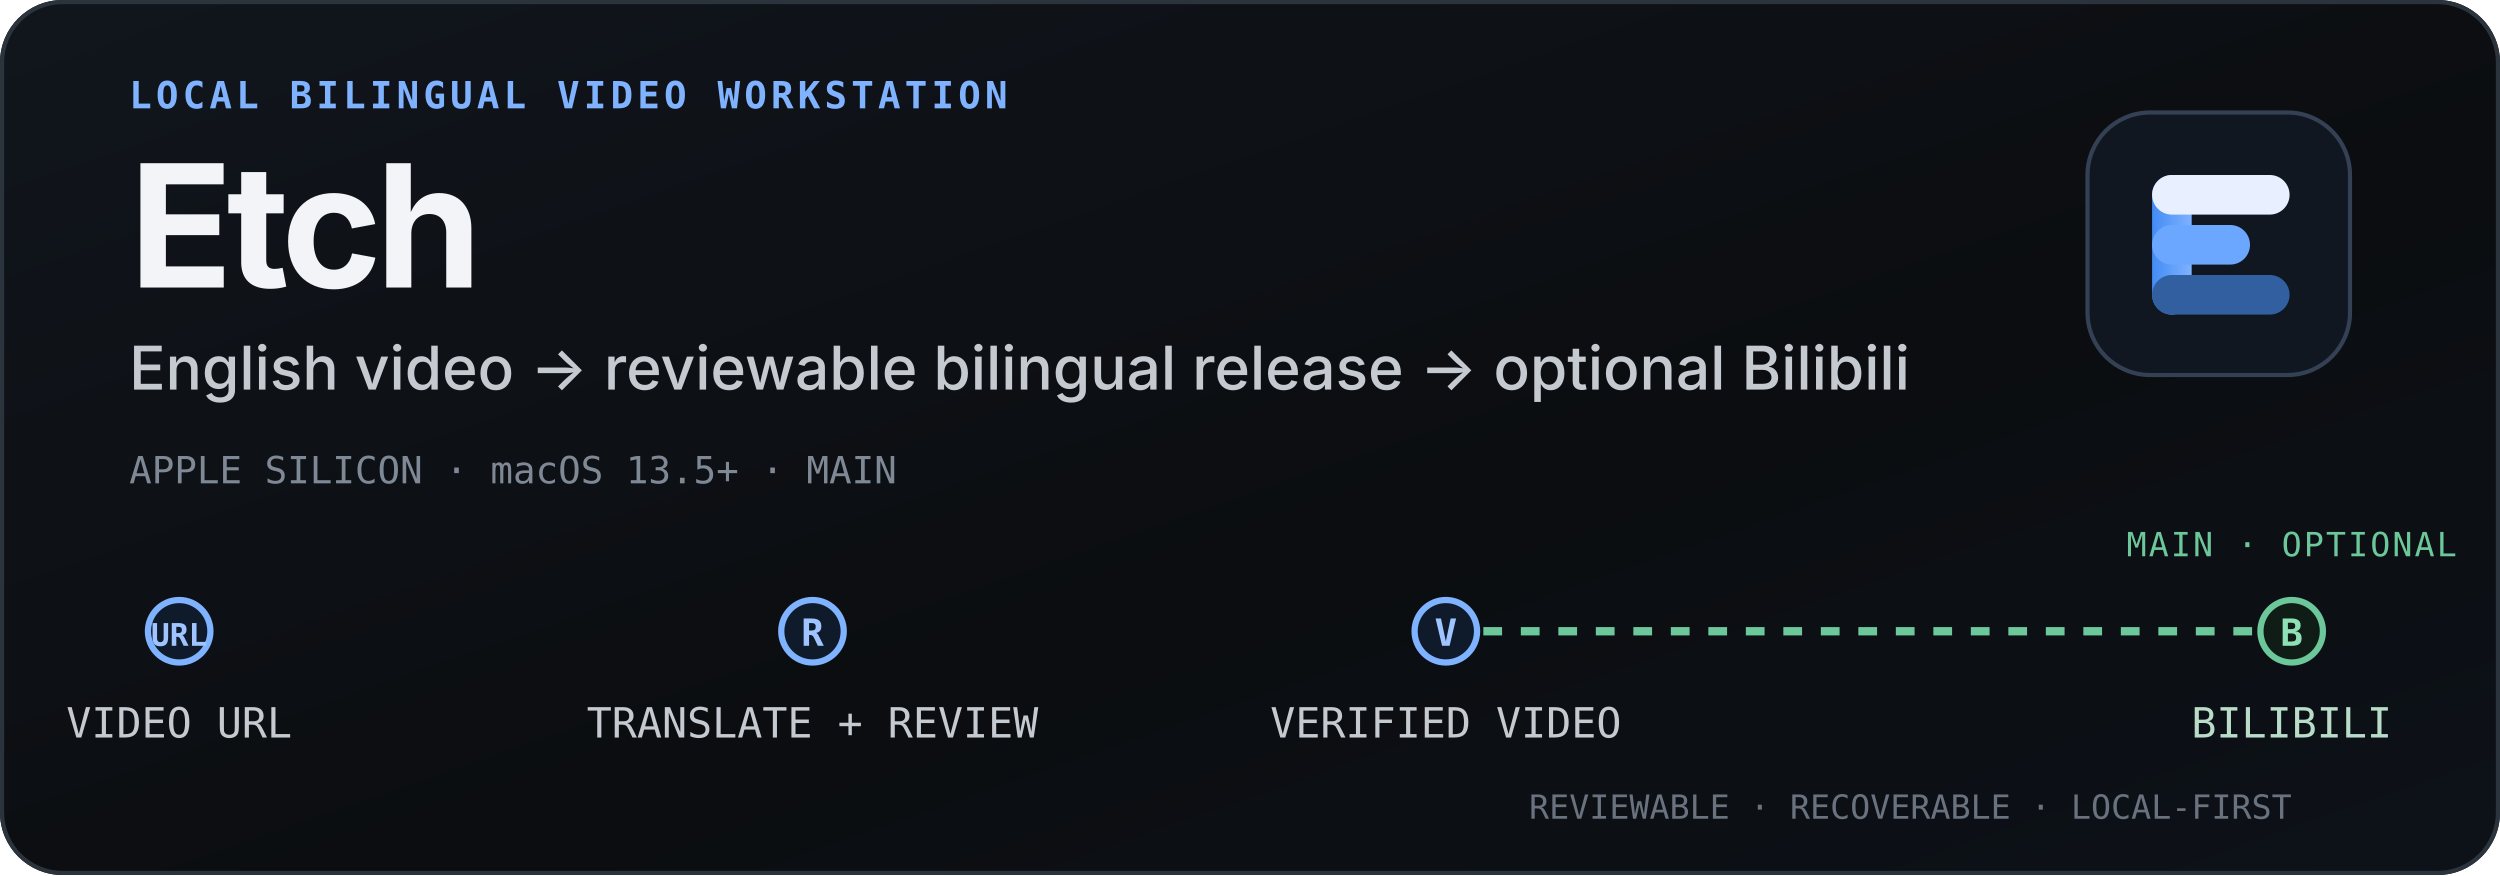
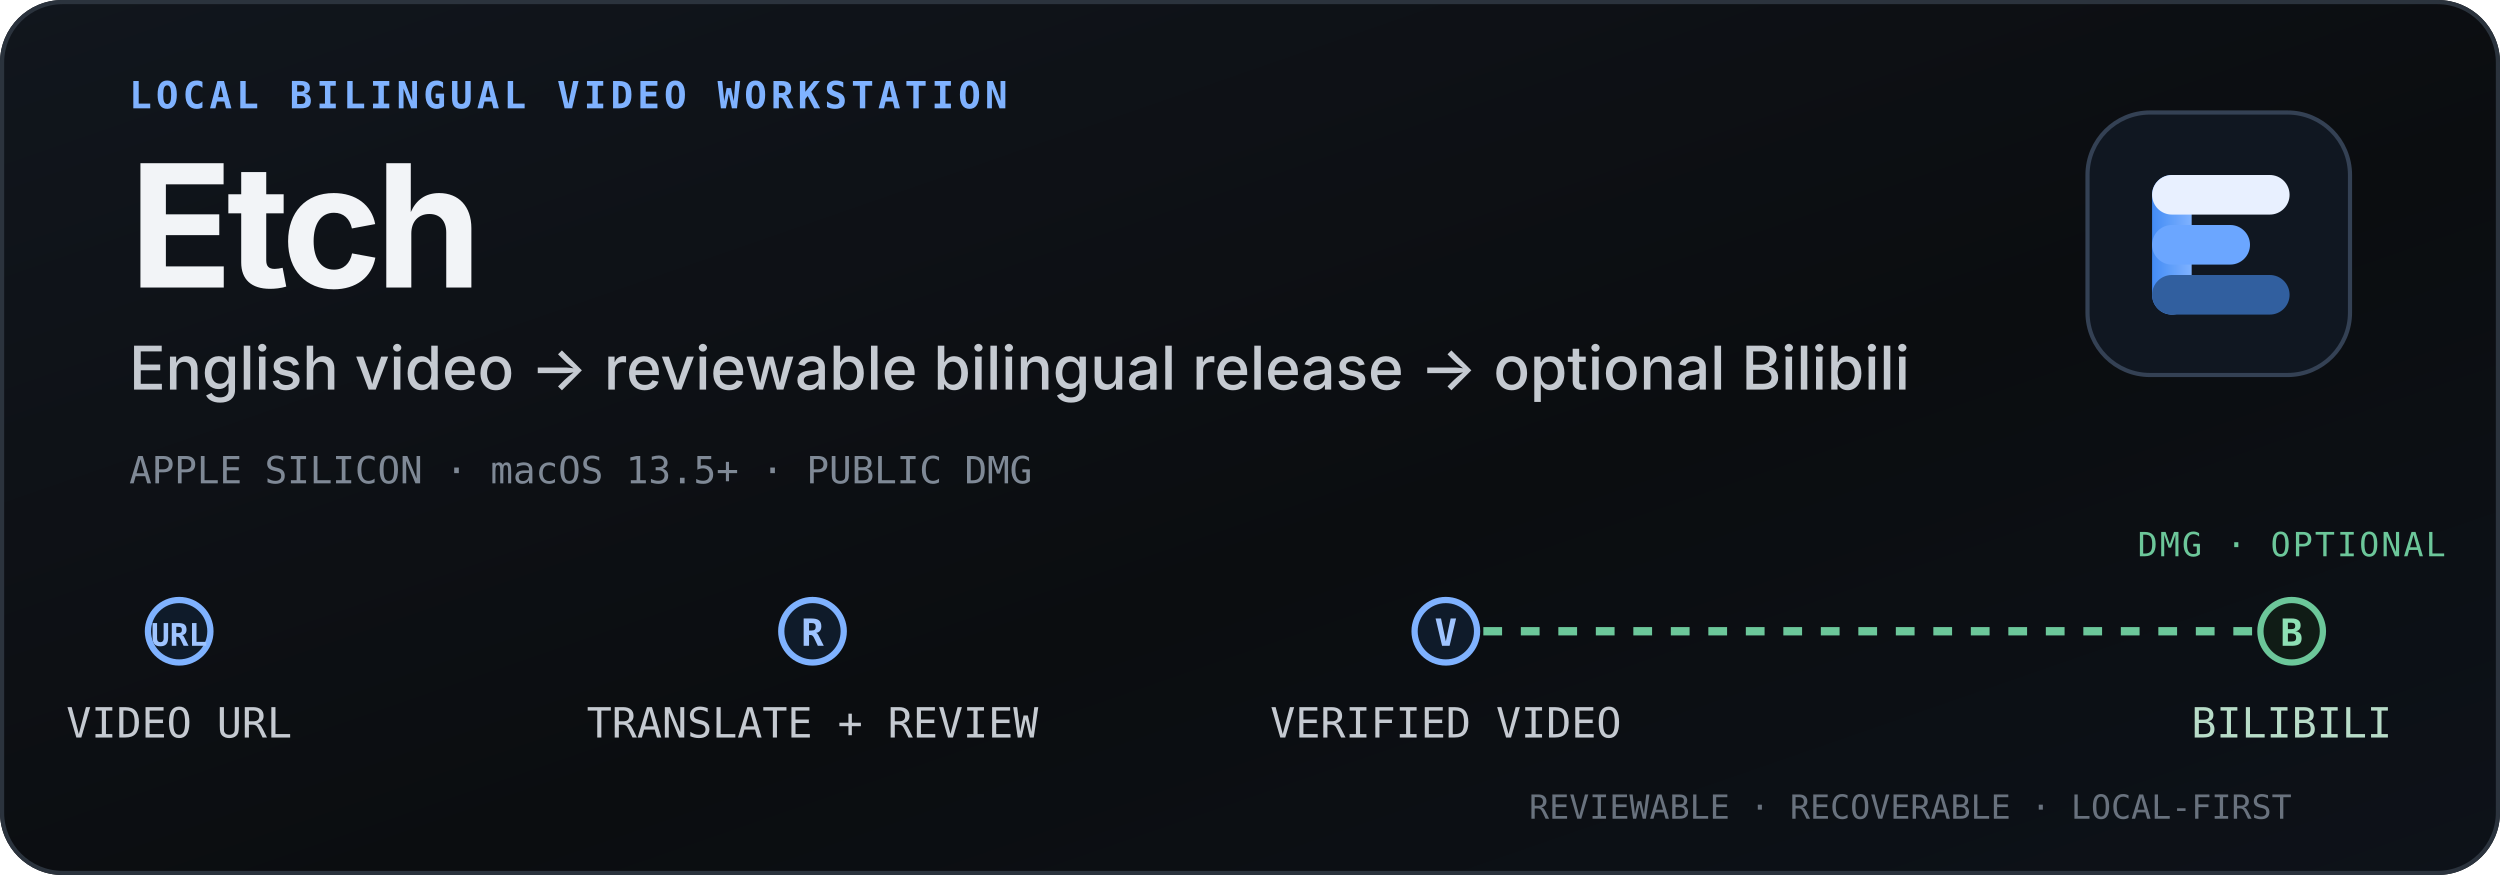
<svg xmlns="http://www.w3.org/2000/svg" width="1200" height="420" viewBox="0 0 1200 420" role="img" aria-labelledby="title desc">
  <defs>
    <linearGradient id="background" x1="0" y1="0" x2="1" y2="1">
      <stop offset="0" stop-color="#11161d" />
      <stop offset="0.58" stop-color="#0b0d10" />
      <stop offset="1" stop-color="#0d1219" />
    </linearGradient>
    <linearGradient id="accent" x1="0" y1="0" x2="1" y2="0">
      <stop offset="0" stop-color="#438cf5" />
      <stop offset="1" stop-color="#7fb2ff" />
    </linearGradient>
  </defs>
  <rect width="1200" height="420" rx="30" fill="url(#background)" />
  <rect x="1" y="1" width="1198" height="418" rx="29" fill="none" stroke="#2b333d" stroke-width="2" />
  <g transform="translate(62 52)">
    <text x="0" y="0" fill="#7fb2ff" font-family="ui-monospace, SFMono-Regular, Menlo, monospace" font-size="18" font-weight="650" letter-spacing="2">LOCAL BILINGUAL VIDEO WORKSTATION</text>
    <text x="0" y="86" fill="#f2f4f7" font-family="-apple-system, BlinkMacSystemFont, 'Segoe UI', sans-serif" font-size="82" font-weight="720" letter-spacing="-3">Etch</text>
    <text x="0" y="135" fill="#c5cad1" font-family="-apple-system, BlinkMacSystemFont, 'Segoe UI', sans-serif" font-size="29" font-weight="520">English video → reviewable bilingual release → optional Bilibili</text>
-     <text x="0" y="180" fill="#7f8996" font-family="ui-monospace, SFMono-Regular, Menlo, monospace" font-size="18">APPLE SILICON  ·  macOS 13.5+  ·  MAIN</text>
+     <text x="0" y="180" fill="#7f8996" font-family="ui-monospace, SFMono-Regular, Menlo, monospace" font-size="18">APPLE SILICON  ·  macOS 13.5+  ·  PUBLIC DMG</text>
  </g>
  <g transform="translate(1002 54)">
    <rect width="126" height="126" rx="30" fill="#101721" stroke="#344154" stroke-width="2" />
    <rect x="31" y="30" width="19" height="67" rx="9.5" fill="url(#accent)" />
    <rect x="31" y="30" width="66" height="19" rx="9.5" fill="#e8f0ff" />
    <rect x="31" y="54" width="47" height="19" rx="9.5" fill="#6ba6ff" />
    <rect x="31" y="78" width="66" height="19" rx="9.5" fill="#315f9f" />
  </g>
  <g transform="translate(62 272)">
    <path d="M24 31 H632" fill="none" stroke="url(#accent)" stroke-width="4" />
    <path d="M632 31 H1038" fill="none" stroke="#6cc79a" stroke-width="4" stroke-dasharray="9 9" />
    <g font-family="ui-monospace, SFMono-Regular, Menlo, monospace" font-size="20" text-anchor="middle">
      <g transform="translate(24 0)">
        <circle cx="0" cy="31" r="15" fill="#0f1b2a" stroke="#7fb2ff" stroke-width="3" />
        <text x="0" y="38" fill="#9fc4ff" font-size="15" font-weight="700">URL</text>
        <text x="0" y="82" fill="#c5cad1">VIDEO URL</text>
      </g>
      <g transform="translate(328 0)">
        <circle cx="0" cy="31" r="15" fill="#0f1b2a" stroke="#7fb2ff" stroke-width="3" />
        <text x="0" y="38" fill="#9fc4ff" font-size="18" font-weight="700">R</text>
        <text x="0" y="82" fill="#c5cad1">TRANSLATE + REVIEW</text>
      </g>
      <g transform="translate(632 0)">
        <circle cx="0" cy="31" r="15" fill="#0f1b2a" stroke="#7fb2ff" stroke-width="3" />
        <text x="0" y="38" fill="#9fc4ff" font-size="18" font-weight="700">V</text>
        <text x="0" y="82" fill="#c5cad1">VERIFIED VIDEO</text>
      </g>
      <g transform="translate(1038 0)">
-         <text x="0" y="-5" fill="#6cc79a" font-size="16" letter-spacing="1">MAIN · OPTIONAL</text>
+         <text x="0" y="-5" fill="#6cc79a" font-size="16" letter-spacing="1">DMG · OPTIONAL</text>
        <circle cx="0" cy="31" r="15" fill="#101c16" stroke="#6cc79a" stroke-width="3" />
        <text x="0" y="38" fill="#8ee0b5" font-size="18" font-weight="700">B</text>
        <text x="0" y="82" fill="#b8dcc8">BILIBILI</text>
      </g>
    </g>
    <text x="1038" y="121" fill="#69727e" text-anchor="end" font-family="ui-monospace, SFMono-Regular, Menlo, monospace" font-size="16">REVIEWABLE · RECOVERABLE · LOCAL-FIRST</text>
  </g>
</svg>
